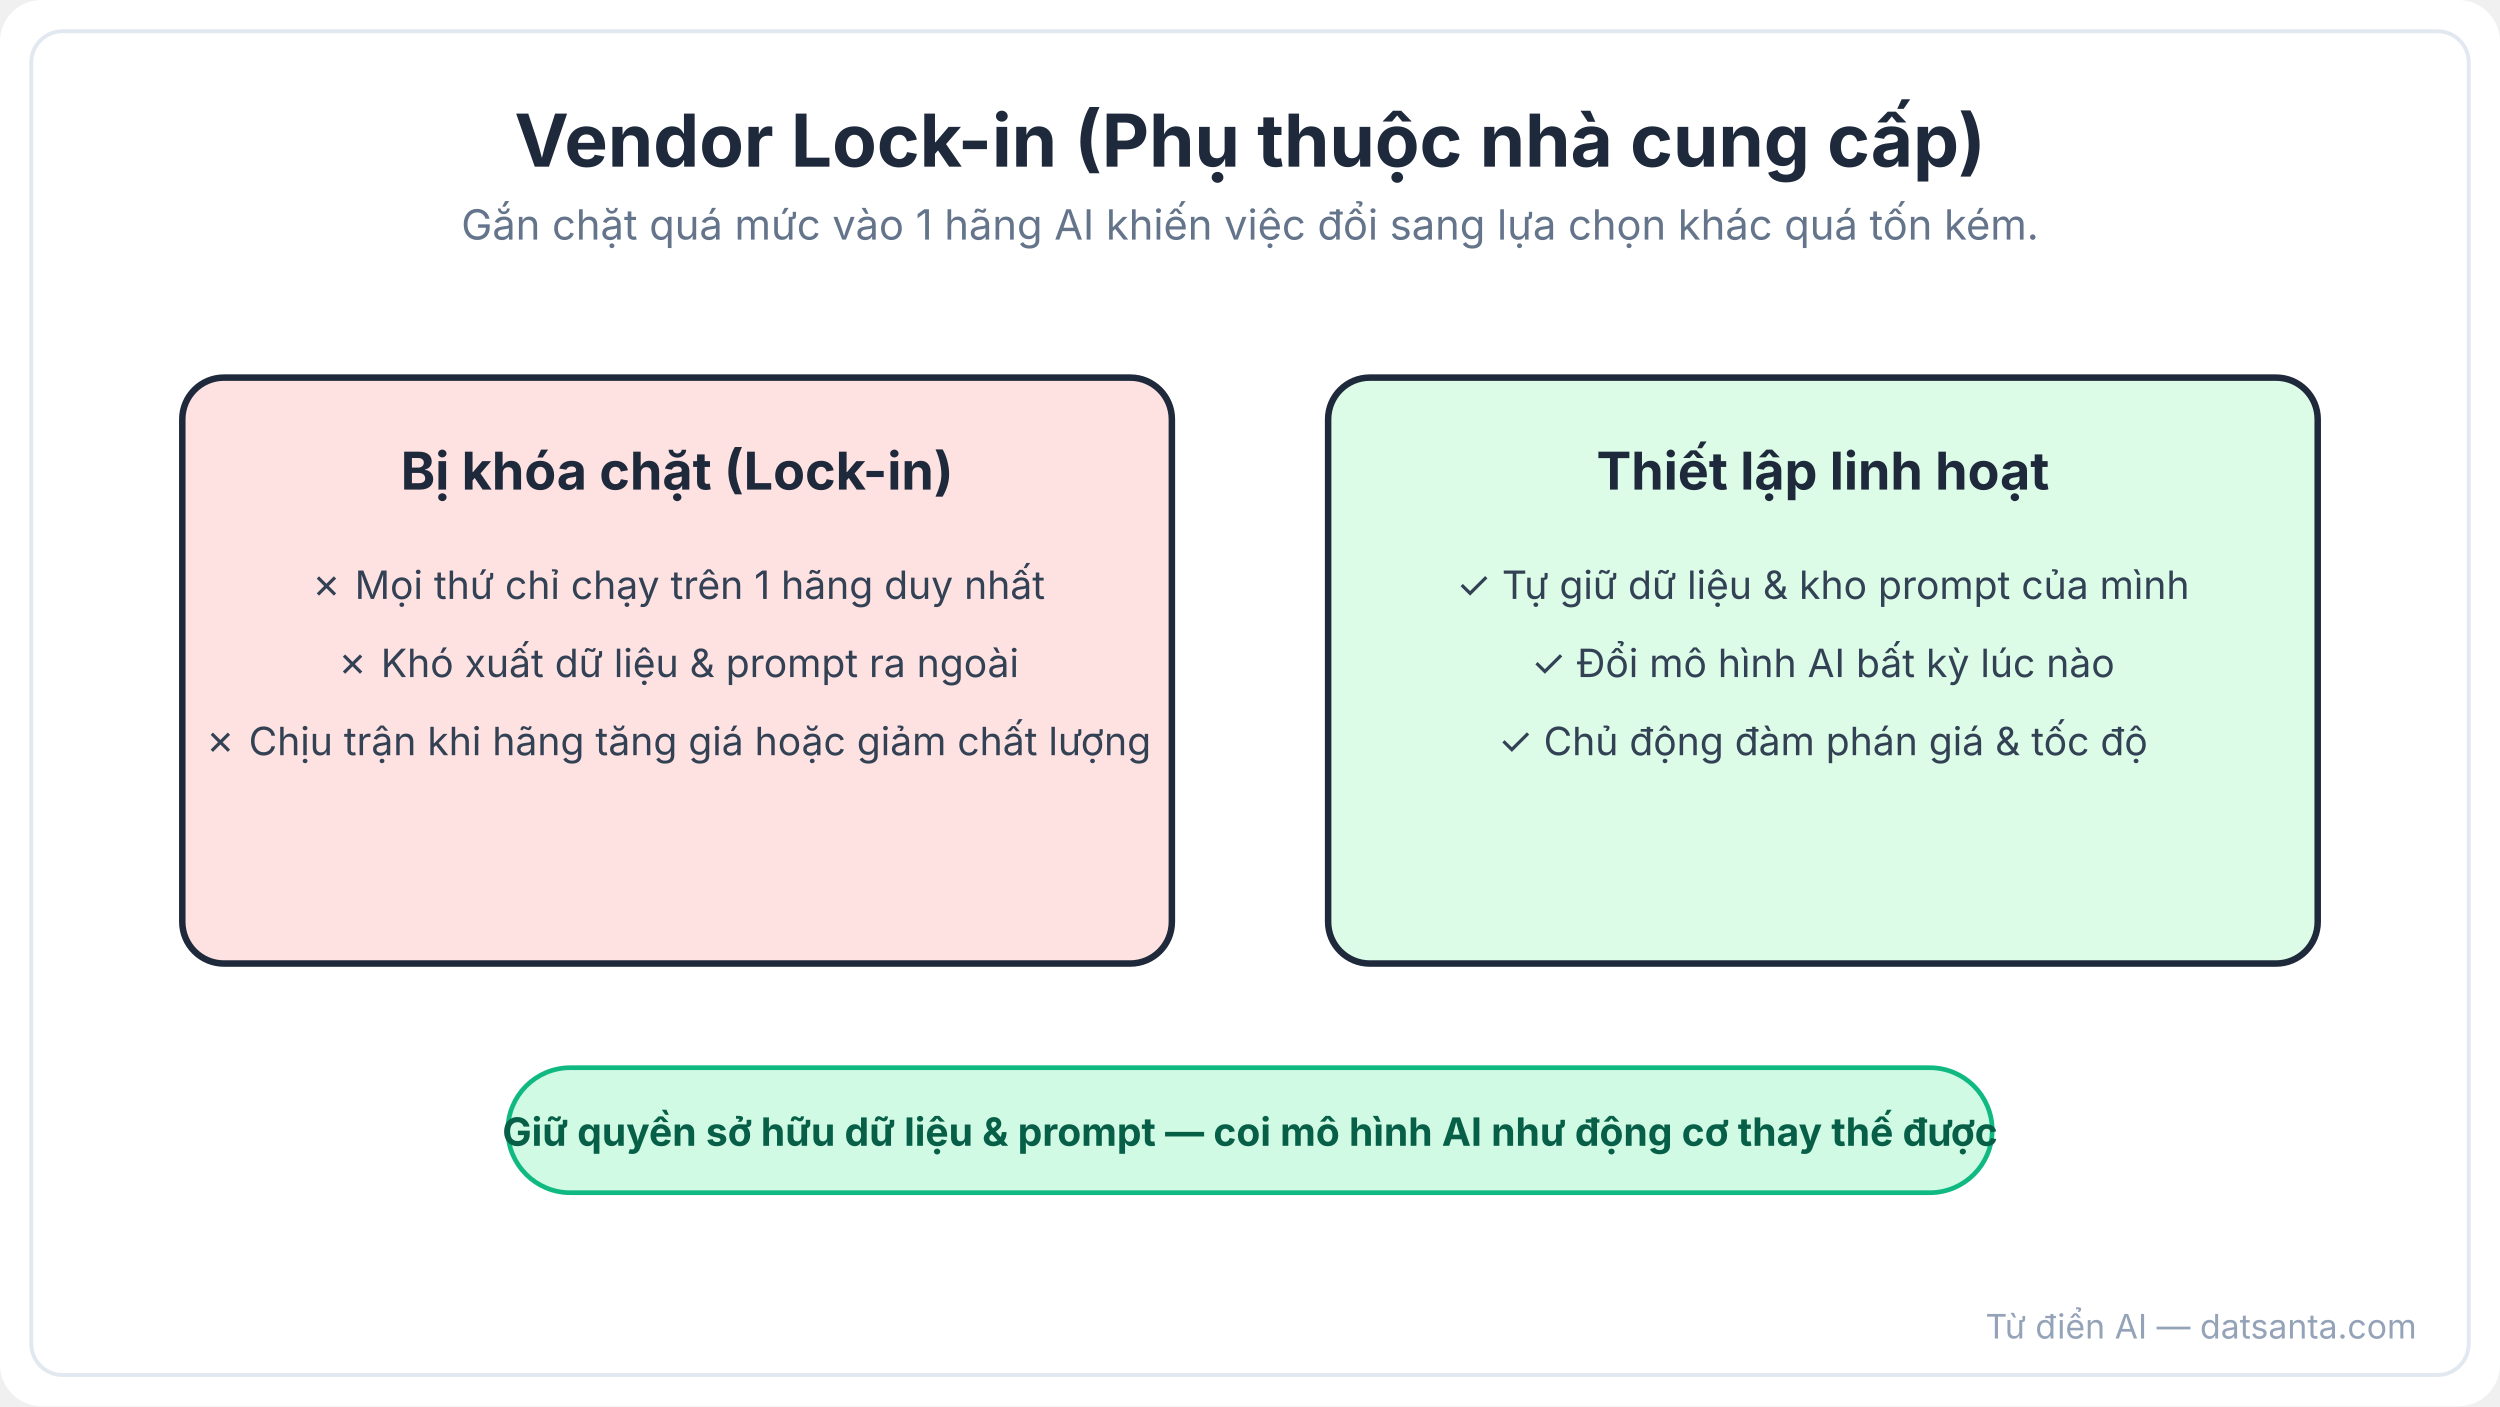
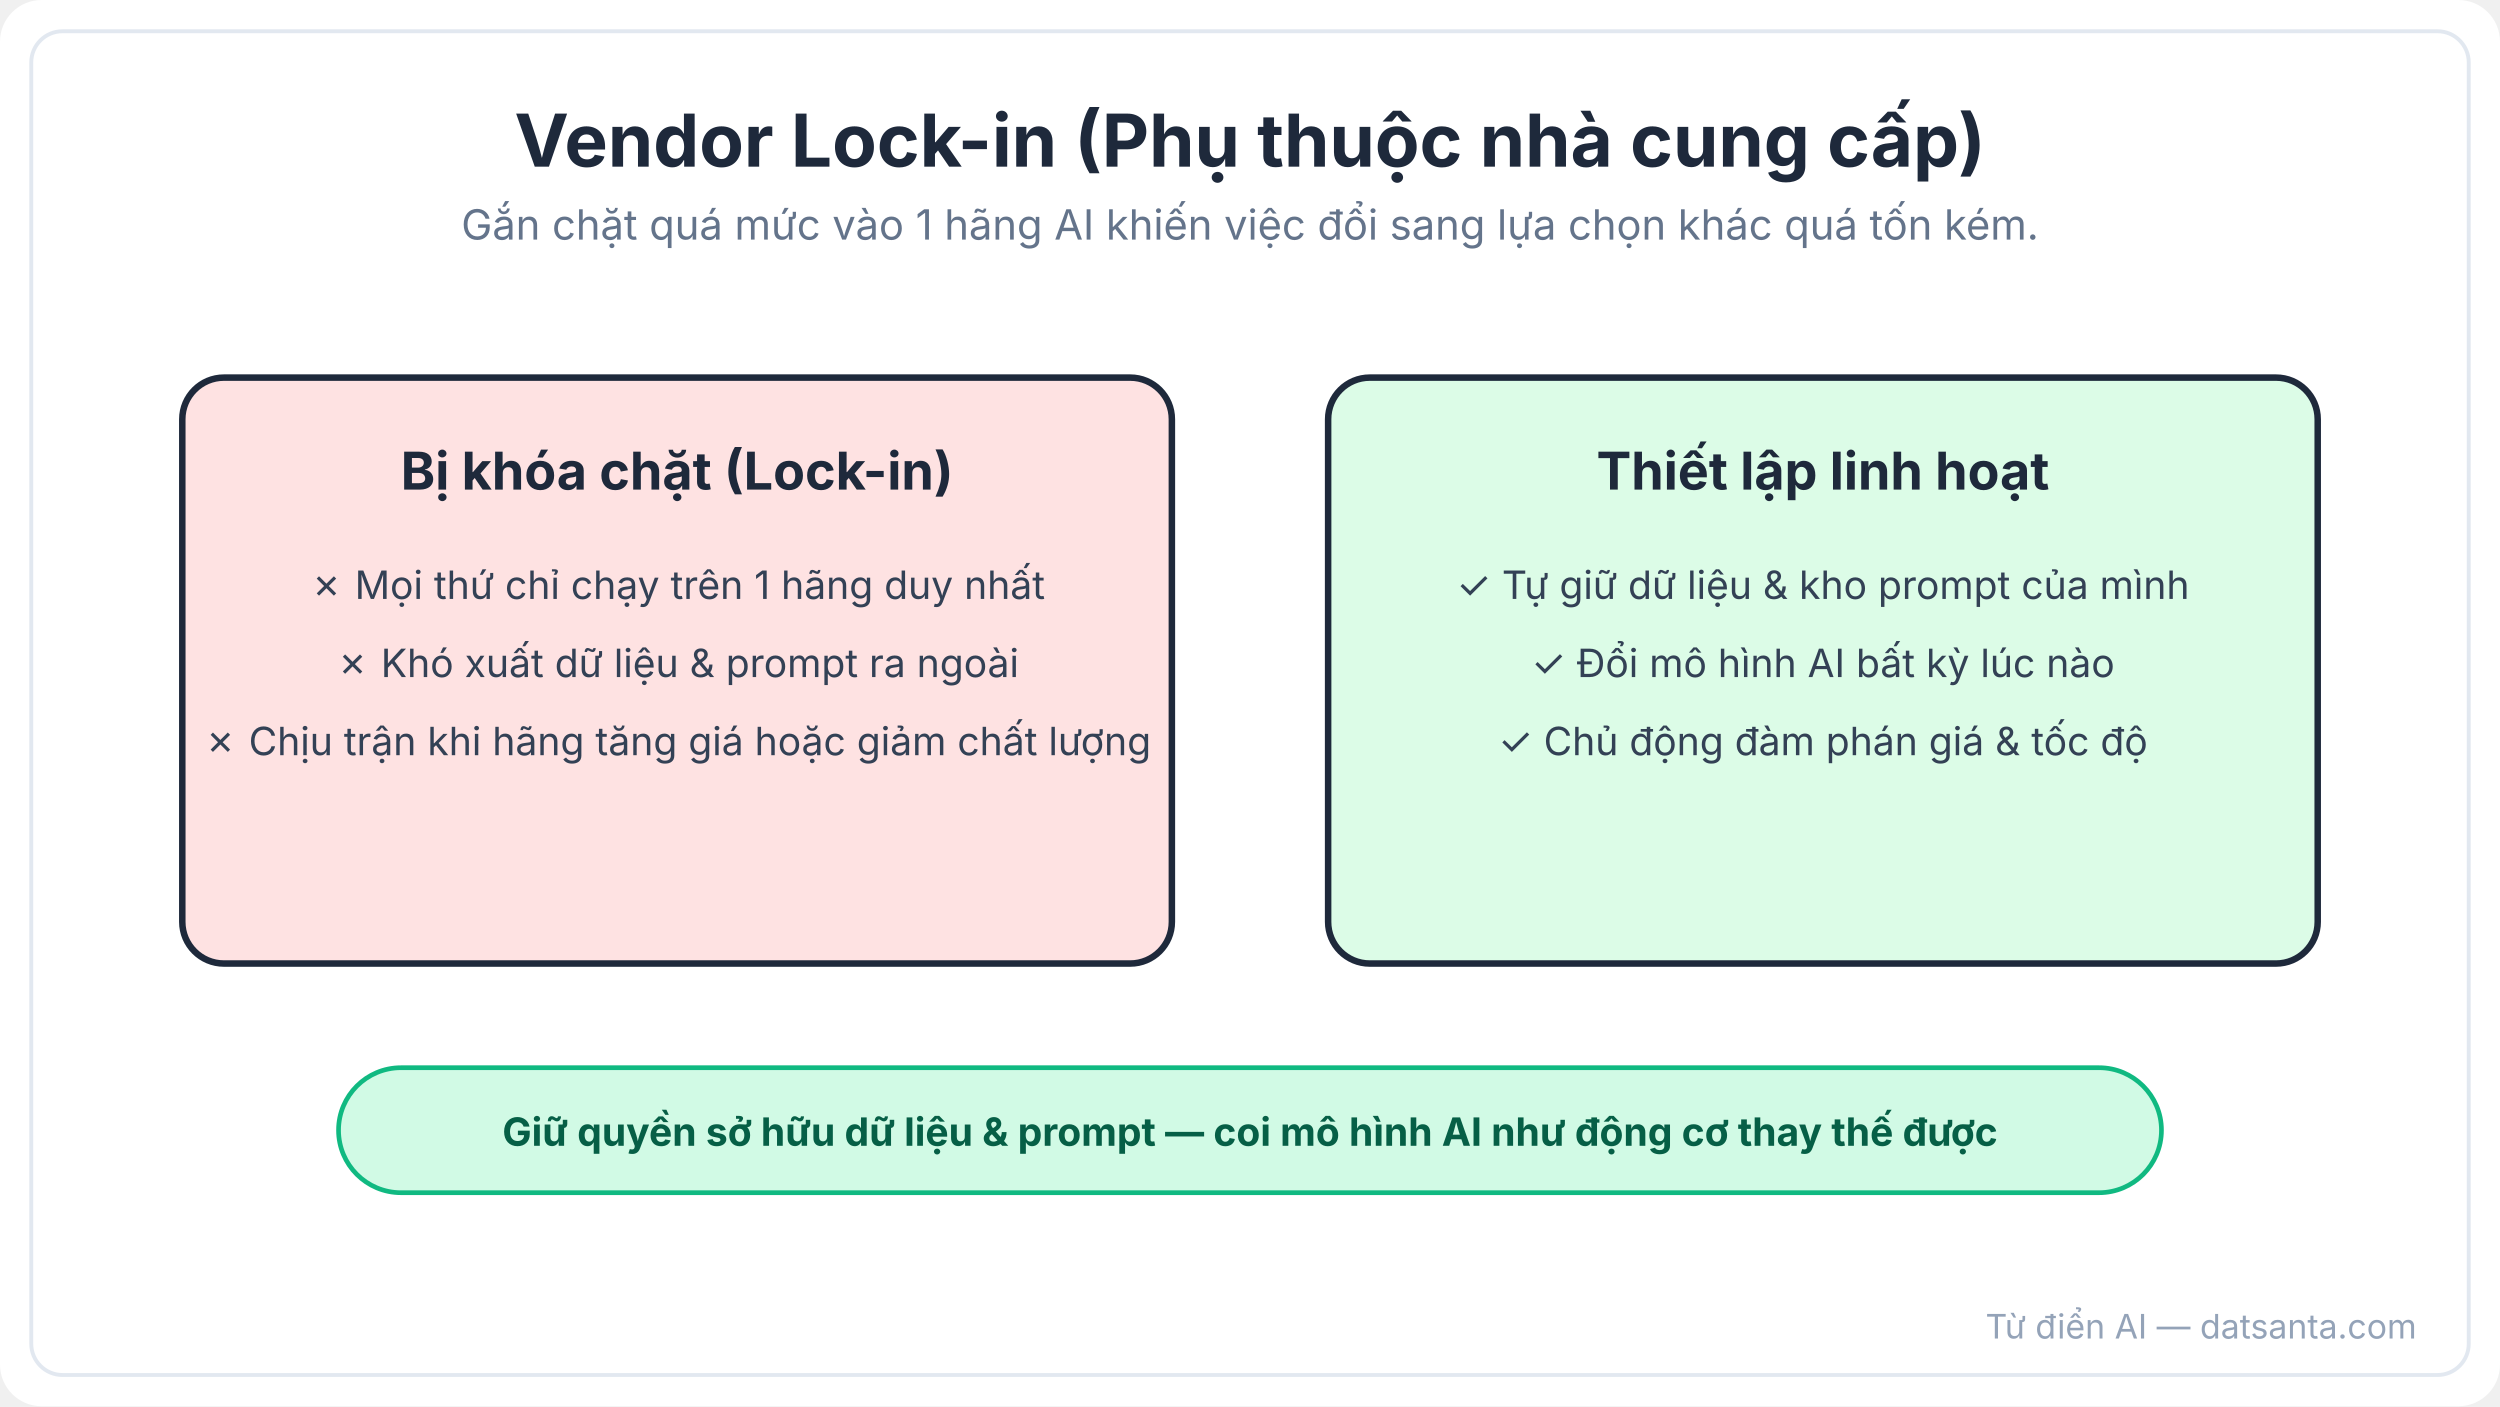
<svg xmlns="http://www.w3.org/2000/svg" viewBox="0 0 960 540" width="960" height="540" role="img" aria-label="So sánh Phụ thuộc nhà cung cấp và Thiết lập linh hoạt">
  <defs>
    <style>
      .bg { fill: #ffffff; }
      .title { font-family: "Virgil", "Segoe Print", system-ui, -apple-system, sans-serif; font-size: 28px; font-weight: 700; fill: #1e293b; }
      .subtitle { font-family: system-ui, -apple-system, sans-serif; font-size: 16px; fill: #64748b; }
      .card-title { font-family: system-ui, -apple-system, sans-serif; font-size: 20px; font-weight: 700; fill: #1e293b; }
      .box-sub { font-family: system-ui, -apple-system, sans-serif; font-size: 15px; fill: #334155; }
      .badge { font-family: system-ui, -apple-system, sans-serif; font-size: 15px; font-weight: 700; fill: #065f46; }
      .footer { font-family: system-ui, -apple-system, sans-serif; font-size: 13px; fill: #94a3b8; }
      .stroke-main { stroke: #1e293b; stroke-width: 2.5; stroke-linecap: round; stroke-linejoin: round; }
    </style>
  </defs>
  <rect class="bg" x="0" y="0" width="960" height="540" rx="16" />
  <rect x="12" y="12" width="936" height="516" rx="12" fill="none" stroke="#e2e8f0" stroke-width="1.5" />
  <text class="title" x="480" y="64" text-anchor="middle">Vendor Lock-in (Phụ thuộc nhà cung cấp)</text>
  <text class="subtitle" x="480" y="92" text-anchor="middle">Gắn chặt quá mức vào 1 hãng AI khiến việc đổi sang lựa chọn khác quá tốn kém.</text>
  <rect x="70" y="145" width="380" height="225" rx="16" fill="#fee2e2" class="stroke-main" />
  <text class="card-title" x="260" y="188" text-anchor="middle">Bị khóa chặt (Lock-in)</text>
  <text class="box-sub" x="260" y="230" text-anchor="middle">✗ Mọi thứ chỉ chạy trên 1 hãng duy nhất</text>
  <text class="box-sub" x="260" y="260" text-anchor="middle">✗ Khó xuất dữ liệu &amp; prompt ra ngoài</text>
  <text class="box-sub" x="260" y="290" text-anchor="middle">✗ Chịu trận khi hãng tăng giá hoặc giảm chất lượng</text>
  <rect x="510" y="145" width="380" height="225" rx="16" fill="#dcfce7" class="stroke-main" />
  <text class="card-title" x="700" y="188" text-anchor="middle">Thiết lập linh hoạt</text>
  <text class="box-sub" x="700" y="230" text-anchor="middle">✓ Tự giữ dữ liệu &amp; kho prompt của mình</text>
  <text class="box-sub" x="700" y="260" text-anchor="middle">✓ Đổi mô hình AI bất kỳ lúc nào</text>
  <text class="box-sub" x="700" y="290" text-anchor="middle">✓ Chủ động đàm phán giá &amp; tốc độ</text>
-   <rect x="195" y="410" width="570" height="48" rx="24" fill="#d1fae5" stroke="#10b981" stroke-width="1.8" />
+   <rect x="130" y="410" width="700" height="48" rx="24" fill="#d1fae5" stroke="#10b981" stroke-width="1.8" />
  <text class="badge" x="480" y="440" text-anchor="middle">Giữ quyền sở hữu dữ liệu &amp; prompt — coi mô hình AI như động cơ thay thế được</text>
  <text class="footer" x="928" y="514" text-anchor="end">Từ điển AI — datsanta.com</text>
</svg>
